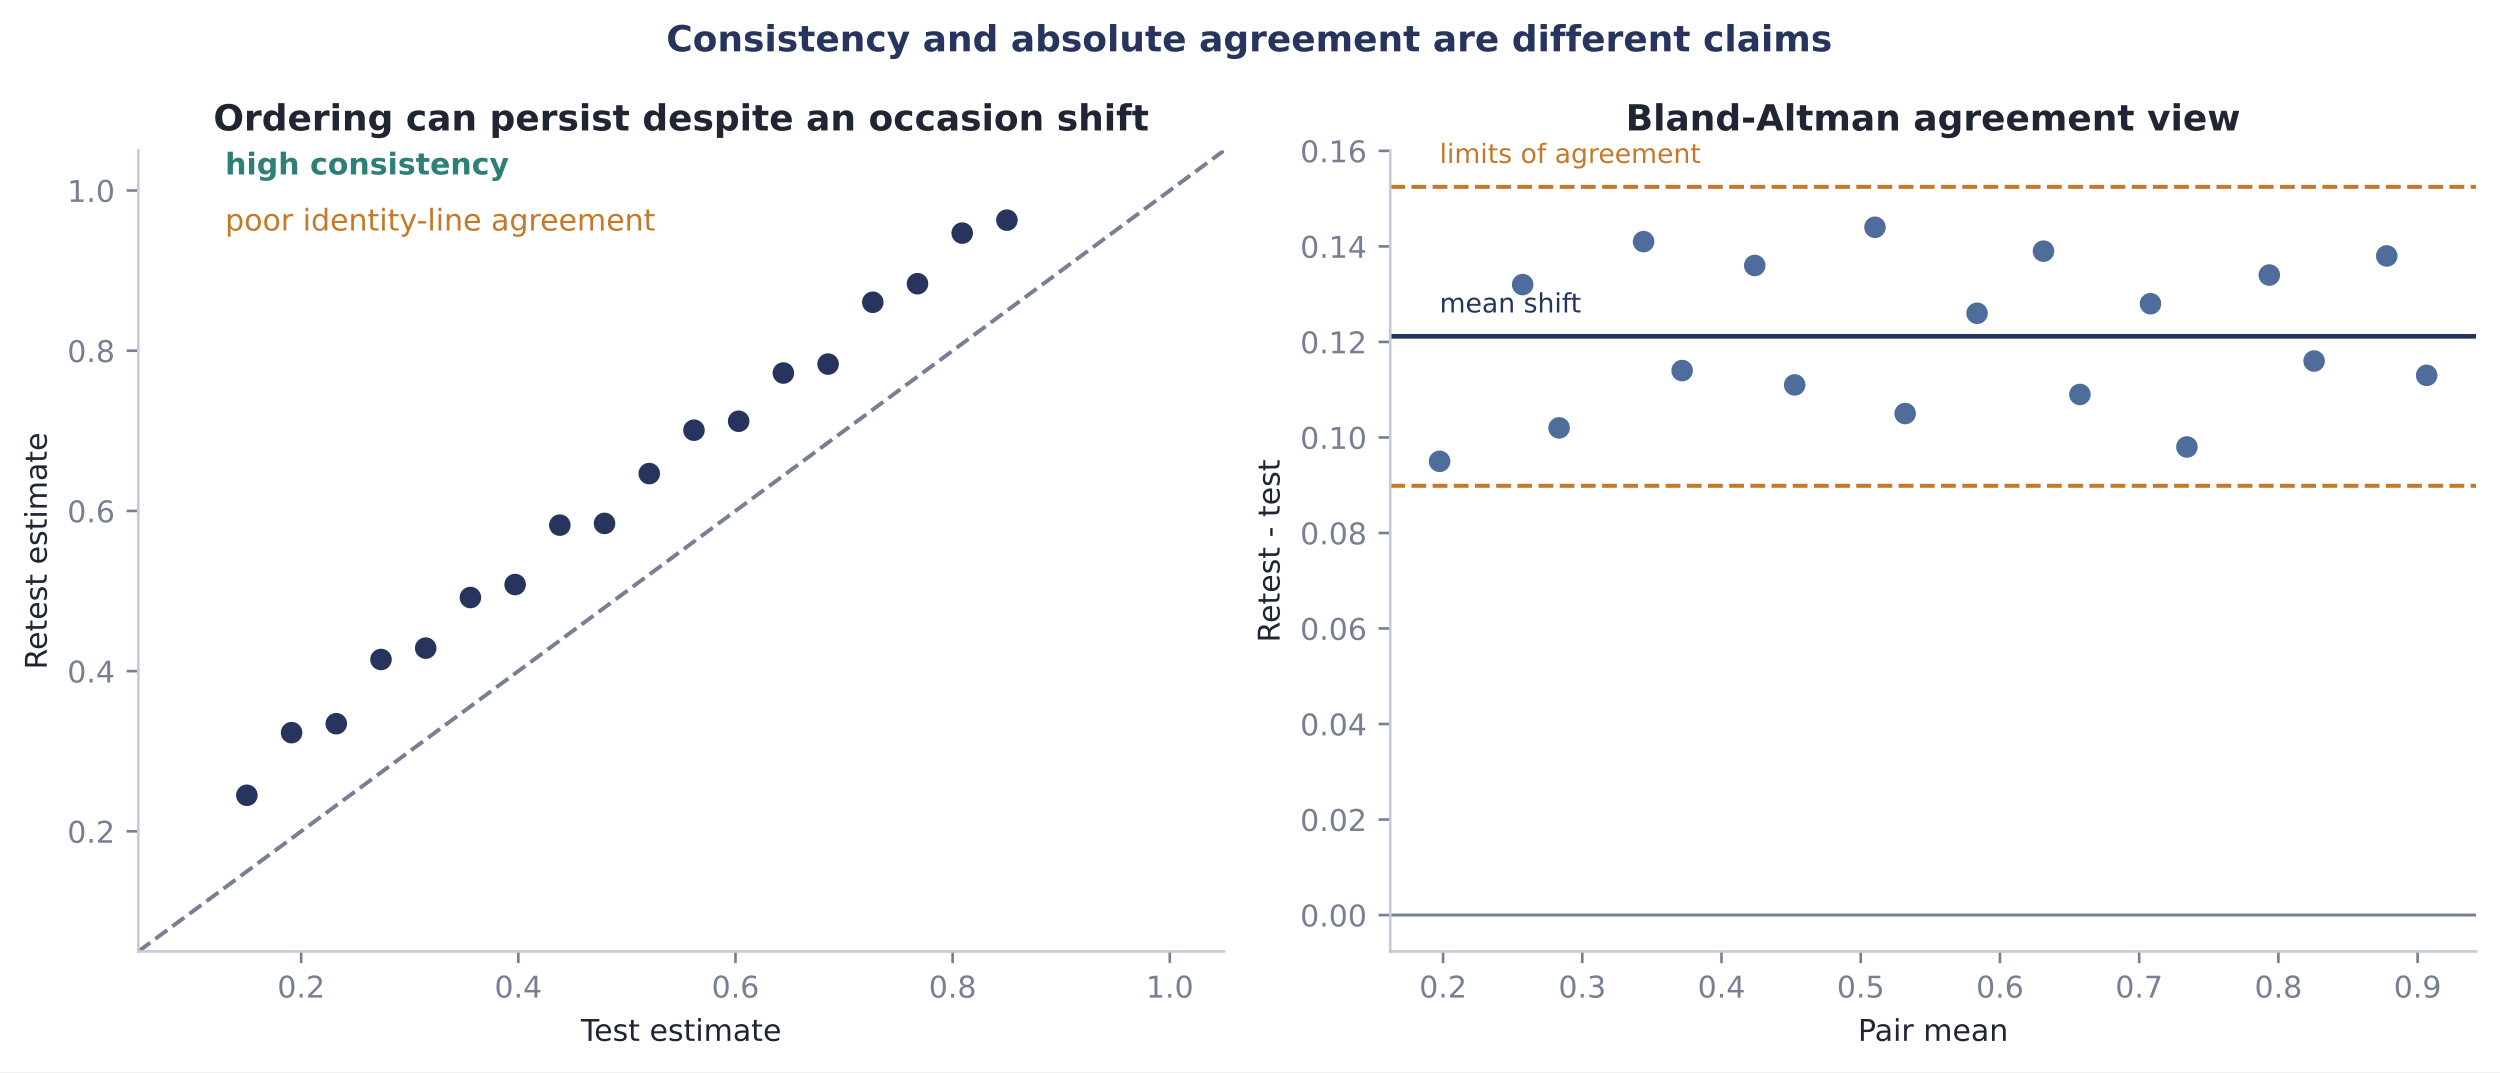
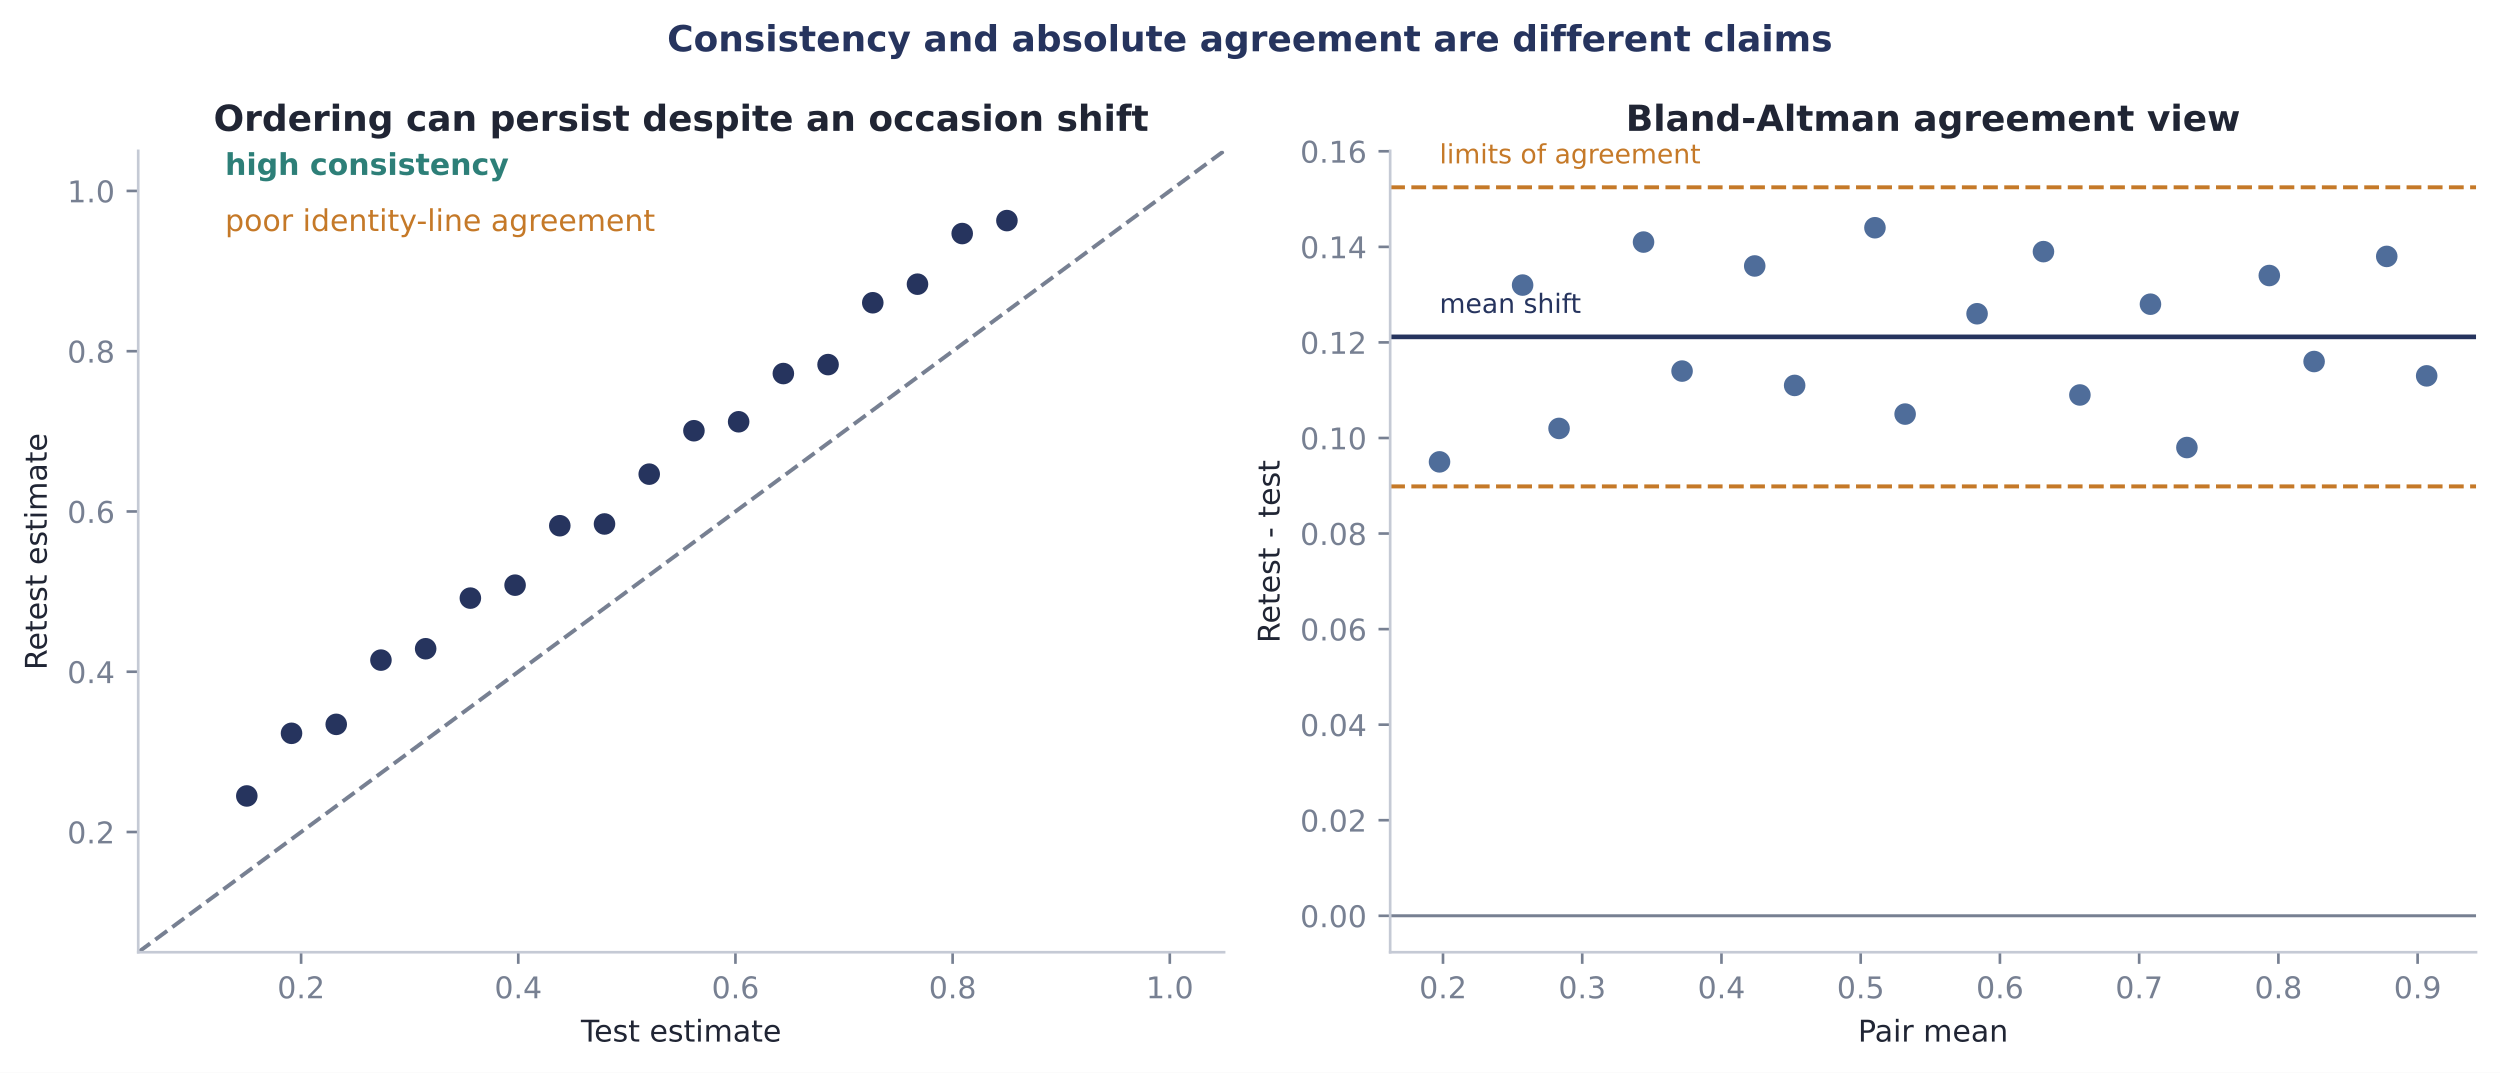
- <svg xmlns="http://www.w3.org/2000/svg" xmlns:xlink="http://www.w3.org/1999/xlink" width="750.511pt" height="321.839pt" viewBox="0 0 750.511 321.839" version="1.1">
+ <svg xmlns="http://www.w3.org/2000/svg" xmlns:xlink="http://www.w3.org/1999/xlink" width="750.871pt" height="322.199pt" viewBox="0 0 750.871 322.199" version="1.1">
  <defs>
    <style type="text/css">*{stroke-linejoin: round; stroke-linecap: butt}</style>
  </defs>
  <g id="figure_1">
    <g id="patch_1">
-       <path d="M 0 321.839 L 750.511 321.839 L 750.511 -0 L 0 -0 z " style="fill: #ffffff" />
+       <path d="M 0 322.199 L 750.871 322.199 L 750.871 0 L 0 0 z " style="fill: #ffffff" />
    </g>
    <g id="axes_1">
      <g id="patch_2">
-         <path d="M 41.514 285.638 L 367.472 285.638 L 367.472 45.165 L 41.514 45.165 z " style="fill: #ffffff" />
+         <path d="M 41.514 285.998 L 367.652 285.998 L 367.652 45.315 L 41.514 45.315 z " style="fill: #ffffff" />
      </g>
      <g id="PathCollection_1">
        <defs>
          <path id="m7345c5138b" d="M 0 2.739 C 0.726 2.739 1.423 2.45 1.936 1.936 C 2.45 1.423 2.739 0.726 2.739 0 C 2.739 -0.726 2.45 -1.423 1.936 -1.936 C 1.423 -2.45 0.726 -2.739 0 -2.739 C -0.726 -2.739 -1.423 -2.45 -1.936 -1.936 C -2.45 -1.423 -2.739 -0.726 -2.739 0 C -2.739 0.726 -2.45 1.423 -1.936 1.936 C -1.423 2.45 -0.726 2.739 0 2.739 z " style="stroke: #26345e" />
        </defs>
-         <g clip-path="url(#pf5abcd8b7f)">
-           <use xlink:href="#m7345c5138b" x="74.109" y="238.746" style="fill: #26345e; stroke: #26345e" />
-           <use xlink:href="#m7345c5138b" x="87.531" y="219.946" style="fill: #26345e; stroke: #26345e" />
-           <use xlink:href="#m7345c5138b" x="100.953" y="217.259" style="fill: #26345e; stroke: #26345e" />
-           <use xlink:href="#m7345c5138b" x="114.375" y="197.979" style="fill: #26345e; stroke: #26345e" />
-           <use xlink:href="#m7345c5138b" x="127.797" y="194.57" style="fill: #26345e; stroke: #26345e" />
-           <use xlink:href="#m7345c5138b" x="141.219" y="179.377" style="fill: #26345e; stroke: #26345e" />
-           <use xlink:href="#m7345c5138b" x="154.64" y="175.487" style="fill: #26345e; stroke: #26345e" />
-           <use xlink:href="#m7345c5138b" x="168.062" y="157.65" style="fill: #26345e; stroke: #26345e" />
-           <use xlink:href="#m7345c5138b" x="181.484" y="157.127" style="fill: #26345e; stroke: #26345e" />
-           <use xlink:href="#m7345c5138b" x="194.906" y="142.175" style="fill: #26345e; stroke: #26345e" />
-           <use xlink:href="#m7345c5138b" x="208.328" y="129.147" style="fill: #26345e; stroke: #26345e" />
-           <use xlink:href="#m7345c5138b" x="221.75" y="126.459" style="fill: #26345e; stroke: #26345e" />
-           <use xlink:href="#m7345c5138b" x="235.171" y="111.989" style="fill: #26345e; stroke: #26345e" />
-           <use xlink:href="#m7345c5138b" x="248.593" y="109.301" style="fill: #26345e; stroke: #26345e" />
-           <use xlink:href="#m7345c5138b" x="262.015" y="90.742" style="fill: #26345e; stroke: #26345e" />
-           <use xlink:href="#m7345c5138b" x="275.437" y="85.169" style="fill: #26345e; stroke: #26345e" />
-           <use xlink:href="#m7345c5138b" x="288.859" y="69.977" style="fill: #26345e; stroke: #26345e" />
-           <use xlink:href="#m7345c5138b" x="302.281" y="66.087" style="fill: #26345e; stroke: #26345e" />
+         <g clip-path="url(#pf099a5838a)">
+           <use xlink:href="#m7345c5138b" x="74.127" y="239.065" style="fill: #26345e; stroke: #26345e" />
+           <use xlink:href="#m7345c5138b" x="87.557" y="220.249" style="fill: #26345e; stroke: #26345e" />
+           <use xlink:href="#m7345c5138b" x="100.986" y="217.559" style="fill: #26345e; stroke: #26345e" />
+           <use xlink:href="#m7345c5138b" x="114.415" y="198.262" style="fill: #26345e; stroke: #26345e" />
+           <use xlink:href="#m7345c5138b" x="127.844" y="194.85" style="fill: #26345e; stroke: #26345e" />
+           <use xlink:href="#m7345c5138b" x="141.274" y="179.644" style="fill: #26345e; stroke: #26345e" />
+           <use xlink:href="#m7345c5138b" x="154.703" y="175.751" style="fill: #26345e; stroke: #26345e" />
+           <use xlink:href="#m7345c5138b" x="168.132" y="157.898" style="fill: #26345e; stroke: #26345e" />
+           <use xlink:href="#m7345c5138b" x="181.561" y="157.374" style="fill: #26345e; stroke: #26345e" />
+           <use xlink:href="#m7345c5138b" x="194.991" y="142.409" style="fill: #26345e; stroke: #26345e" />
+           <use xlink:href="#m7345c5138b" x="208.42" y="129.37" style="fill: #26345e; stroke: #26345e" />
+           <use xlink:href="#m7345c5138b" x="221.849" y="126.68" style="fill: #26345e; stroke: #26345e" />
+           <use xlink:href="#m7345c5138b" x="235.278" y="112.196" style="fill: #26345e; stroke: #26345e" />
+           <use xlink:href="#m7345c5138b" x="248.708" y="109.506" style="fill: #26345e; stroke: #26345e" />
+           <use xlink:href="#m7345c5138b" x="262.137" y="90.931" style="fill: #26345e; stroke: #26345e" />
+           <use xlink:href="#m7345c5138b" x="275.566" y="85.353" style="fill: #26345e; stroke: #26345e" />
+           <use xlink:href="#m7345c5138b" x="288.995" y="70.147" style="fill: #26345e; stroke: #26345e" />
+           <use xlink:href="#m7345c5138b" x="302.425" y="66.254" style="fill: #26345e; stroke: #26345e" />
        </g>
      </g>
      <g id="matplotlib.axis_1">
        <g id="xtick_1">
          <g id="line2d_1">
            <defs>
              <path id="m28d3fa7204" d="M 0 0 L 0 3.5 " style="stroke: #778092; stroke-width: 0.8" />
            </defs>
            <g>
-               <use xlink:href="#m28d3fa7204" x="90.407" y="285.638" style="fill: #778092; stroke: #778092; stroke-width: 0.8" />
+               <use xlink:href="#m28d3fa7204" x="90.434" y="285.998" style="fill: #778092; stroke: #778092; stroke-width: 0.8" />
            </g>
          </g>
          <g id="text_1">
-             <text style="font-size: 9px; font-family: 'DejaVu Sans', sans-serif; text-anchor: middle; fill: #778092" x="90.407" y="299.476" transform="rotate(-0 90.40736 299.4758)">0.2</text>
+             <text style="font-size: 9px; font-family: 'DejaVu Sans', sans-serif; text-anchor: middle; fill: #778092" x="90.434" y="299.836" transform="rotate(-0 90.43436 299.8358)">0.2</text>
          </g>
        </g>
        <g id="xtick_2">
          <g id="line2d_2">
            <g>
-               <use xlink:href="#m28d3fa7204" x="155.599" y="285.638" style="fill: #778092; stroke: #778092; stroke-width: 0.8" />
+               <use xlink:href="#m28d3fa7204" x="155.662" y="285.998" style="fill: #778092; stroke: #778092; stroke-width: 0.8" />
            </g>
          </g>
          <g id="text_2">
-             <text style="font-size: 9px; font-family: 'DejaVu Sans', sans-serif; text-anchor: middle; fill: #778092" x="155.599" y="299.476" transform="rotate(-0 155.5991 299.4758)">0.4</text>
+             <text style="font-size: 9px; font-family: 'DejaVu Sans', sans-serif; text-anchor: middle; fill: #778092" x="155.662" y="299.836" transform="rotate(-0 155.6621 299.8358)">0.4</text>
          </g>
        </g>
        <g id="xtick_3">
          <g id="line2d_3">
            <g>
-               <use xlink:href="#m28d3fa7204" x="220.791" y="285.638" style="fill: #778092; stroke: #778092; stroke-width: 0.8" />
+               <use xlink:href="#m28d3fa7204" x="220.89" y="285.998" style="fill: #778092; stroke: #778092; stroke-width: 0.8" />
            </g>
          </g>
          <g id="text_3">
-             <text style="font-size: 9px; font-family: 'DejaVu Sans', sans-serif; text-anchor: middle; fill: #778092" x="220.791" y="299.476" transform="rotate(-0 220.7909 299.4758)">0.6</text>
+             <text style="font-size: 9px; font-family: 'DejaVu Sans', sans-serif; text-anchor: middle; fill: #778092" x="220.89" y="299.836" transform="rotate(-0 220.8899 299.8358)">0.6</text>
          </g>
        </g>
        <g id="xtick_4">
          <g id="line2d_4">
            <g>
-               <use xlink:href="#m28d3fa7204" x="285.983" y="285.638" style="fill: #778092; stroke: #778092; stroke-width: 0.8" />
+               <use xlink:href="#m28d3fa7204" x="286.118" y="285.998" style="fill: #778092; stroke: #778092; stroke-width: 0.8" />
            </g>
          </g>
          <g id="text_4">
-             <text style="font-size: 9px; font-family: 'DejaVu Sans', sans-serif; text-anchor: middle; fill: #778092" x="285.983" y="299.476" transform="rotate(-0 285.9827 299.4758)">0.8</text>
+             <text style="font-size: 9px; font-family: 'DejaVu Sans', sans-serif; text-anchor: middle; fill: #778092" x="286.118" y="299.836" transform="rotate(-0 286.1177 299.8358)">0.8</text>
          </g>
        </g>
        <g id="xtick_5">
          <g id="line2d_5">
            <g>
-               <use xlink:href="#m28d3fa7204" x="351.175" y="285.638" style="fill: #778092; stroke: #778092; stroke-width: 0.8" />
+               <use xlink:href="#m28d3fa7204" x="351.346" y="285.998" style="fill: #778092; stroke: #778092; stroke-width: 0.8" />
            </g>
          </g>
          <g id="text_5">
-             <text style="font-size: 9px; font-family: 'DejaVu Sans', sans-serif; text-anchor: middle; fill: #778092" x="351.175" y="299.476" transform="rotate(-0 351.1745 299.4758)">1.0</text>
+             <text style="font-size: 9px; font-family: 'DejaVu Sans', sans-serif; text-anchor: middle; fill: #778092" x="351.346" y="299.836" transform="rotate(-0 351.3455 299.8358)">1.0</text>
          </g>
        </g>
        <g id="text_6">
-           <text style="font-size: 9px; font-family: 'DejaVu Sans', sans-serif; text-anchor: middle; fill: #202534" x="204.493" y="312.476" transform="rotate(-0 204.493 312.4765)">Test estimate</text>
+           <text style="font-size: 9px; font-family: 'DejaVu Sans', sans-serif; text-anchor: middle; fill: #202534" x="204.583" y="312.836" transform="rotate(-0 204.583 312.8365)">Test estimate</text>
        </g>
      </g>
      <g id="matplotlib.axis_2">
        <g id="ytick_1">
          <g id="line2d_6">
            <defs>
              <path id="m7015adcf46" d="M 0 0 L -3.5 0 " style="stroke: #778092; stroke-width: 0.8" />
            </defs>
            <g>
-               <use xlink:href="#m7015adcf46" x="41.514" y="249.567" style="fill: #778092; stroke: #778092; stroke-width: 0.8" />
+               <use xlink:href="#m7015adcf46" x="41.514" y="249.895" style="fill: #778092; stroke: #778092; stroke-width: 0.8" />
            </g>
          </g>
          <g id="text_7">
-             <text style="font-size: 9px; font-family: 'DejaVu Sans', sans-serif; text-anchor: end; fill: #778092" x="34.514" y="252.986" transform="rotate(-0 34.51352 252.986)">0.2</text>
+             <text style="font-size: 9px; font-family: 'DejaVu Sans', sans-serif; text-anchor: end; fill: #778092" x="34.514" y="253.314" transform="rotate(-0 34.51352 253.3143)">0.2</text>
          </g>
        </g>
        <g id="ytick_2">
          <g id="line2d_7">
            <g>
-               <use xlink:href="#m7015adcf46" x="41.514" y="201.473" style="fill: #778092; stroke: #778092; stroke-width: 0.8" />
+               <use xlink:href="#m7015adcf46" x="41.514" y="201.759" style="fill: #778092; stroke: #778092; stroke-width: 0.8" />
            </g>
          </g>
          <g id="text_8">
-             <text style="font-size: 9px; font-family: 'DejaVu Sans', sans-serif; text-anchor: end; fill: #778092" x="34.514" y="204.891" transform="rotate(-0 34.51352 204.8915)">0.4</text>
+             <text style="font-size: 9px; font-family: 'DejaVu Sans', sans-serif; text-anchor: end; fill: #778092" x="34.514" y="205.178" transform="rotate(-0 34.51352 205.1777)">0.4</text>
          </g>
        </g>
        <g id="ytick_3">
          <g id="line2d_8">
            <g>
-               <use xlink:href="#m7015adcf46" x="41.514" y="153.378" style="fill: #778092; stroke: #778092; stroke-width: 0.8" />
+               <use xlink:href="#m7015adcf46" x="41.514" y="153.622" style="fill: #778092; stroke: #778092; stroke-width: 0.8" />
            </g>
          </g>
          <g id="text_9">
-             <text style="font-size: 9px; font-family: 'DejaVu Sans', sans-serif; text-anchor: end; fill: #778092" x="34.514" y="156.797" transform="rotate(-0 34.51352 156.797)">0.6</text>
+             <text style="font-size: 9px; font-family: 'DejaVu Sans', sans-serif; text-anchor: end; fill: #778092" x="34.514" y="157.041" transform="rotate(-0 34.51352 157.041)">0.6</text>
          </g>
        </g>
        <g id="ytick_4">
          <g id="line2d_9">
            <g>
-               <use xlink:href="#m7015adcf46" x="41.514" y="105.284" style="fill: #778092; stroke: #778092; stroke-width: 0.8" />
+               <use xlink:href="#m7015adcf46" x="41.514" y="105.485" style="fill: #778092; stroke: #778092; stroke-width: 0.8" />
            </g>
          </g>
          <g id="text_10">
-             <text style="font-size: 9px; font-family: 'DejaVu Sans', sans-serif; text-anchor: end; fill: #778092" x="34.514" y="108.703" transform="rotate(-0 34.51352 108.7025)">0.8</text>
+             <text style="font-size: 9px; font-family: 'DejaVu Sans', sans-serif; text-anchor: end; fill: #778092" x="34.514" y="108.904" transform="rotate(-0 34.51352 108.9043)">0.8</text>
          </g>
        </g>
        <g id="ytick_5">
          <g id="line2d_10">
            <g>
-               <use xlink:href="#m7015adcf46" x="41.514" y="57.189" style="fill: #778092; stroke: #778092; stroke-width: 0.8" />
+               <use xlink:href="#m7015adcf46" x="41.514" y="57.349" style="fill: #778092; stroke: #778092; stroke-width: 0.8" />
            </g>
          </g>
          <g id="text_11">
-             <text style="font-size: 9px; font-family: 'DejaVu Sans', sans-serif; text-anchor: end; fill: #778092" x="34.514" y="60.608" transform="rotate(-0 34.51352 60.60804)">1.0</text>
+             <text style="font-size: 9px; font-family: 'DejaVu Sans', sans-serif; text-anchor: end; fill: #778092" x="34.514" y="60.768" transform="rotate(-0 34.51352 60.76765)">1.0</text>
          </g>
        </g>
        <g id="text_12">
-           <text style="font-size: 9px; font-family: 'DejaVu Sans', sans-serif; text-anchor: middle; fill: #202534" x="14.039" y="165.402" transform="rotate(-90 14.03859 165.4017)">Retest estimate</text>
+           <text style="font-size: 9px; font-family: 'DejaVu Sans', sans-serif; text-anchor: middle; fill: #202534" x="14.039" y="165.656" transform="rotate(-90 14.03859 165.6562)">Retest estimate</text>
        </g>
      </g>
      <g id="line2d_11">
-         <path d="M 41.514 285.638 L 367.472 45.165 " clip-path="url(#pf5abcd8b7f)" style="fill: none; stroke-dasharray: 4.44,1.92; stroke-dashoffset: 0; stroke: #778092; stroke-width: 1.2" />
+         <path d="M 41.514 285.998 L 367.652 45.315 " clip-path="url(#pf099a5838a)" style="fill: none; stroke-dasharray: 4.44,1.92; stroke-dashoffset: 0; stroke: #778092; stroke-width: 1.2" />
      </g>
      <g id="patch_3">
-         <path d="M 41.514 285.638 L 41.514 45.165 " style="fill: none; stroke: #c5cad5; stroke-width: 0.8; stroke-linejoin: miter; stroke-linecap: square" />
+         <path d="M 41.514 285.998 L 41.514 45.315 " style="fill: none; stroke: #c5cad5; stroke-width: 0.8; stroke-linejoin: miter; stroke-linecap: square" />
      </g>
      <g id="patch_4">
-         <path d="M 41.514 285.638 L 367.472 285.638 " style="fill: none; stroke: #c5cad5; stroke-width: 0.8; stroke-linejoin: miter; stroke-linecap: square" />
+         <path d="M 41.514 285.998 L 367.652 285.998 " style="fill: none; stroke: #c5cad5; stroke-width: 0.8; stroke-linejoin: miter; stroke-linecap: square" />
      </g>
      <g id="text_13">
-         <text style="font-weight: 700; font-size: 9px; font-family: 'DejaVu Sans', sans-serif; text-anchor: start; fill: #2d7f78" x="67.59" y="52.38" transform="rotate(-0 67.59023 52.37964)">high consistency</text>
+         <text style="font-weight: 700; font-size: 9px; font-family: 'DejaVu Sans', sans-serif; text-anchor: start; fill: #2d7f78" x="67.605" y="52.535" transform="rotate(-0 67.60463 52.53503)">high consistency</text>
      </g>
      <g id="text_14">
-         <text style="font-size: 9px; font-family: 'DejaVu Sans', sans-serif; text-anchor: start; fill: #c57928" x="67.59" y="69.213" transform="rotate(-0 67.59023 69.21271)">poor identity-line agreement</text>
+         <text style="font-size: 9px; font-family: 'DejaVu Sans', sans-serif; text-anchor: start; fill: #c57928" x="67.605" y="69.383" transform="rotate(-0 67.60463 69.38287)">poor identity-line agreement</text>
      </g>
      <g id="text_15">
-         <text style="font-weight: 600; font-size: 10.8px; font-family: 'DejaVu Sans', sans-serif; text-anchor: middle; fill: #202534" x="204.493" y="39.165" transform="rotate(-0 204.493 39.16547)">Ordering can persist despite an occasion shift</text>
+         <text style="font-weight: 600; font-size: 10.8px; font-family: 'DejaVu Sans', sans-serif; text-anchor: middle; fill: #202534" x="204.583" y="39.315" transform="rotate(-0 204.583 39.31453)">Ordering can persist despite an occasion shift</text>
      </g>
    </g>
    <g id="axes_2">
      <g id="patch_5">
-         <path d="M 417.352 285.638 L 743.311 285.638 L 743.311 45.165 L 417.352 45.165 z " style="fill: #ffffff" />
+         <path d="M 417.532 285.998 L 743.671 285.998 L 743.671 45.315 L 417.532 45.315 z " style="fill: #ffffff" />
      </g>
      <g id="PathCollection_2">
        <defs>
          <path id="mbc901911fc" d="M 0 2.739 C 0.726 2.739 1.423 2.45 1.936 1.936 C 2.45 1.423 2.739 0.726 2.739 0 C 2.739 -0.726 2.45 -1.423 1.936 -1.936 C 1.423 -2.45 0.726 -2.739 0 -2.739 C -0.726 -2.739 -1.423 -2.45 -1.936 -1.936 C -2.45 -1.423 -2.739 -0.726 -2.739 0 C -2.739 0.726 -2.45 1.423 -1.936 1.936 C -1.423 2.45 -0.726 2.739 0 2.739 z " style="stroke: #4f6d9a" />
        </defs>
-         <g clip-path="url(#pd8600a21ab)">
-           <use xlink:href="#mbc901911fc" x="432.169" y="138.491" style="fill: #4f6d9a; stroke: #4f6d9a" />
-           <use xlink:href="#mbc901911fc" x="457.111" y="85.438" style="fill: #4f6d9a; stroke: #4f6d9a" />
-           <use xlink:href="#mbc901911fc" x="468.051" y="128.454" style="fill: #4f6d9a; stroke: #4f6d9a" />
-           <use xlink:href="#mbc901911fc" x="493.411" y="72.533" style="fill: #4f6d9a; stroke: #4f6d9a" />
-           <use xlink:href="#mbc901911fc" x="504.978" y="111.247" style="fill: #4f6d9a; stroke: #4f6d9a" />
-           <use xlink:href="#mbc901911fc" x="526.785" y="79.702" style="fill: #4f6d9a; stroke: #4f6d9a" />
-           <use xlink:href="#mbc901911fc" x="538.771" y="115.549" style="fill: #4f6d9a; stroke: #4f6d9a" />
-           <use xlink:href="#mbc901911fc" x="562.876" y="68.232" style="fill: #4f6d9a; stroke: #4f6d9a" />
-           <use xlink:href="#mbc901911fc" x="571.936" y="124.152" style="fill: #4f6d9a; stroke: #4f6d9a" />
-           <use xlink:href="#mbc901911fc" x="593.534" y="94.041" style="fill: #4f6d9a; stroke: #4f6d9a" />
-           <use xlink:href="#mbc901911fc" x="613.461" y="75.401" style="fill: #4f6d9a; stroke: #4f6d9a" />
-           <use xlink:href="#mbc901911fc" x="624.401" y="118.417" style="fill: #4f6d9a; stroke: #4f6d9a" />
-           <use xlink:href="#mbc901911fc" x="645.581" y="91.173" style="fill: #4f6d9a; stroke: #4f6d9a" />
-           <use xlink:href="#mbc901911fc" x="656.522" y="134.189" style="fill: #4f6d9a; stroke: #4f6d9a" />
-           <use xlink:href="#mbc901911fc" x="681.254" y="82.57" style="fill: #4f6d9a; stroke: #4f6d9a" />
-           <use xlink:href="#mbc901911fc" x="694.703" y="108.38" style="fill: #4f6d9a; stroke: #4f6d9a" />
-           <use xlink:href="#mbc901911fc" x="716.51" y="76.835" style="fill: #4f6d9a; stroke: #4f6d9a" />
-           <use xlink:href="#mbc901911fc" x="728.495" y="112.681" style="fill: #4f6d9a; stroke: #4f6d9a" />
+         <g clip-path="url(#p28e2e61b48)">
+           <use xlink:href="#mbc901911fc" x="432.357" y="138.722" style="fill: #4f6d9a; stroke: #4f6d9a" />
+           <use xlink:href="#mbc901911fc" x="457.312" y="85.622" style="fill: #4f6d9a; stroke: #4f6d9a" />
+           <use xlink:href="#mbc901911fc" x="468.259" y="128.676" style="fill: #4f6d9a; stroke: #4f6d9a" />
+           <use xlink:href="#mbc901911fc" x="493.633" y="72.706" style="fill: #4f6d9a; stroke: #4f6d9a" />
+           <use xlink:href="#mbc901911fc" x="505.206" y="111.454" style="fill: #4f6d9a; stroke: #4f6d9a" />
+           <use xlink:href="#mbc901911fc" x="527.026" y="79.882" style="fill: #4f6d9a; stroke: #4f6d9a" />
+           <use xlink:href="#mbc901911fc" x="539.018" y="115.76" style="fill: #4f6d9a; stroke: #4f6d9a" />
+           <use xlink:href="#mbc901911fc" x="563.137" y="68.401" style="fill: #4f6d9a; stroke: #4f6d9a" />
+           <use xlink:href="#mbc901911fc" x="572.201" y="124.37" style="fill: #4f6d9a; stroke: #4f6d9a" />
+           <use xlink:href="#mbc901911fc" x="593.812" y="94.233" style="fill: #4f6d9a; stroke: #4f6d9a" />
+           <use xlink:href="#mbc901911fc" x="613.749" y="75.576" style="fill: #4f6d9a; stroke: #4f6d9a" />
+           <use xlink:href="#mbc901911fc" x="624.695" y="118.63" style="fill: #4f6d9a; stroke: #4f6d9a" />
+           <use xlink:href="#mbc901911fc" x="645.887" y="91.363" style="fill: #4f6d9a; stroke: #4f6d9a" />
+           <use xlink:href="#mbc901911fc" x="656.834" y="134.416" style="fill: #4f6d9a; stroke: #4f6d9a" />
+           <use xlink:href="#mbc901911fc" x="681.58" y="82.752" style="fill: #4f6d9a; stroke: #4f6d9a" />
+           <use xlink:href="#mbc901911fc" x="695.036" y="108.584" style="fill: #4f6d9a; stroke: #4f6d9a" />
+           <use xlink:href="#mbc901911fc" x="716.855" y="77.012" style="fill: #4f6d9a; stroke: #4f6d9a" />
+           <use xlink:href="#mbc901911fc" x="728.847" y="112.89" style="fill: #4f6d9a; stroke: #4f6d9a" />
        </g>
      </g>
      <g id="matplotlib.axis_3">
        <g id="xtick_6">
          <g id="line2d_12">
            <g>
-               <use xlink:href="#m28d3fa7204" x="433.214" y="285.638" style="fill: #778092; stroke: #778092; stroke-width: 0.8" />
+               <use xlink:href="#m28d3fa7204" x="433.402" y="285.998" style="fill: #778092; stroke: #778092; stroke-width: 0.8" />
            </g>
          </g>
          <g id="text_16">
-             <text style="font-size: 9px; font-family: 'DejaVu Sans', sans-serif; text-anchor: middle; fill: #778092" x="433.214" y="299.476" transform="rotate(-0 433.2137 299.4758)">0.2</text>
+             <text style="font-size: 9px; font-family: 'DejaVu Sans', sans-serif; text-anchor: middle; fill: #778092" x="433.402" y="299.836" transform="rotate(-0 433.4024 299.8358)">0.2</text>
          </g>
        </g>
        <g id="xtick_7">
          <g id="line2d_13">
            <g>
-               <use xlink:href="#m28d3fa7204" x="475.009" y="285.638" style="fill: #778092; stroke: #778092; stroke-width: 0.8" />
+               <use xlink:href="#m28d3fa7204" x="475.22" y="285.998" style="fill: #778092; stroke: #778092; stroke-width: 0.8" />
            </g>
          </g>
          <g id="text_17">
-             <text style="font-size: 9px; font-family: 'DejaVu Sans', sans-serif; text-anchor: middle; fill: #778092" x="475.009" y="299.476" transform="rotate(-0 475.0086 299.4758)">0.3</text>
+             <text style="font-size: 9px; font-family: 'DejaVu Sans', sans-serif; text-anchor: middle; fill: #778092" x="475.22" y="299.836" transform="rotate(-0 475.2205 299.8358)">0.3</text>
          </g>
        </g>
        <g id="xtick_8">
          <g id="line2d_14">
            <g>
-               <use xlink:href="#m28d3fa7204" x="516.804" y="285.638" style="fill: #778092; stroke: #778092; stroke-width: 0.8" />
+               <use xlink:href="#m28d3fa7204" x="517.039" y="285.998" style="fill: #778092; stroke: #778092; stroke-width: 0.8" />
            </g>
          </g>
          <g id="text_18">
-             <text style="font-size: 9px; font-family: 'DejaVu Sans', sans-serif; text-anchor: middle; fill: #778092" x="516.804" y="299.476" transform="rotate(-0 516.8036 299.4758)">0.4</text>
+             <text style="font-size: 9px; font-family: 'DejaVu Sans', sans-serif; text-anchor: middle; fill: #778092" x="517.039" y="299.836" transform="rotate(-0 517.0385 299.8358)">0.4</text>
          </g>
        </g>
        <g id="xtick_9">
          <g id="line2d_15">
            <g>
-               <use xlink:href="#m28d3fa7204" x="558.599" y="285.638" style="fill: #778092; stroke: #778092; stroke-width: 0.8" />
+               <use xlink:href="#m28d3fa7204" x="558.857" y="285.998" style="fill: #778092; stroke: #778092; stroke-width: 0.8" />
            </g>
          </g>
          <g id="text_19">
-             <text style="font-size: 9px; font-family: 'DejaVu Sans', sans-serif; text-anchor: middle; fill: #778092" x="558.599" y="299.476" transform="rotate(-0 558.5986 299.4758)">0.5</text>
+             <text style="font-size: 9px; font-family: 'DejaVu Sans', sans-serif; text-anchor: middle; fill: #778092" x="558.857" y="299.836" transform="rotate(-0 558.8565 299.8358)">0.5</text>
          </g>
        </g>
        <g id="xtick_10">
          <g id="line2d_16">
            <g>
-               <use xlink:href="#m28d3fa7204" x="600.394" y="285.638" style="fill: #778092; stroke: #778092; stroke-width: 0.8" />
+               <use xlink:href="#m28d3fa7204" x="600.675" y="285.998" style="fill: #778092; stroke: #778092; stroke-width: 0.8" />
            </g>
          </g>
          <g id="text_20">
-             <text style="font-size: 9px; font-family: 'DejaVu Sans', sans-serif; text-anchor: middle; fill: #778092" x="600.394" y="299.476" transform="rotate(-0 600.3935 299.4758)">0.6</text>
+             <text style="font-size: 9px; font-family: 'DejaVu Sans', sans-serif; text-anchor: middle; fill: #778092" x="600.675" y="299.836" transform="rotate(-0 600.6746 299.8358)">0.6</text>
          </g>
        </g>
        <g id="xtick_11">
          <g id="line2d_17">
            <g>
-               <use xlink:href="#m28d3fa7204" x="642.188" y="285.638" style="fill: #778092; stroke: #778092; stroke-width: 0.8" />
+               <use xlink:href="#m28d3fa7204" x="642.493" y="285.998" style="fill: #778092; stroke: #778092; stroke-width: 0.8" />
            </g>
          </g>
          <g id="text_21">
-             <text style="font-size: 9px; font-family: 'DejaVu Sans', sans-serif; text-anchor: middle; fill: #778092" x="642.188" y="299.476" transform="rotate(-0 642.1885 299.4758)">0.7</text>
+             <text style="font-size: 9px; font-family: 'DejaVu Sans', sans-serif; text-anchor: middle; fill: #778092" x="642.493" y="299.836" transform="rotate(-0 642.4926 299.8358)">0.7</text>
          </g>
        </g>
        <g id="xtick_12">
          <g id="line2d_18">
            <g>
-               <use xlink:href="#m28d3fa7204" x="683.983" y="285.638" style="fill: #778092; stroke: #778092; stroke-width: 0.8" />
+               <use xlink:href="#m28d3fa7204" x="684.311" y="285.998" style="fill: #778092; stroke: #778092; stroke-width: 0.8" />
            </g>
          </g>
          <g id="text_22">
-             <text style="font-size: 9px; font-family: 'DejaVu Sans', sans-serif; text-anchor: middle; fill: #778092" x="683.983" y="299.476" transform="rotate(-0 683.9835 299.4758)">0.8</text>
+             <text style="font-size: 9px; font-family: 'DejaVu Sans', sans-serif; text-anchor: middle; fill: #778092" x="684.311" y="299.836" transform="rotate(-0 684.3107 299.8358)">0.8</text>
          </g>
        </g>
        <g id="xtick_13">
          <g id="line2d_19">
            <g>
-               <use xlink:href="#m28d3fa7204" x="725.778" y="285.638" style="fill: #778092; stroke: #778092; stroke-width: 0.8" />
+               <use xlink:href="#m28d3fa7204" x="726.129" y="285.998" style="fill: #778092; stroke: #778092; stroke-width: 0.8" />
            </g>
          </g>
          <g id="text_23">
-             <text style="font-size: 9px; font-family: 'DejaVu Sans', sans-serif; text-anchor: middle; fill: #778092" x="725.778" y="299.476" transform="rotate(-0 725.7784 299.4758)">0.9</text>
+             <text style="font-size: 9px; font-family: 'DejaVu Sans', sans-serif; text-anchor: middle; fill: #778092" x="726.129" y="299.836" transform="rotate(-0 726.1287 299.8358)">0.9</text>
          </g>
        </g>
        <g id="text_24">
-           <text style="font-size: 9px; font-family: 'DejaVu Sans', sans-serif; text-anchor: middle; fill: #202534" x="580.332" y="312.476" transform="rotate(-0 580.3319 312.4765)">Pair mean</text>
+           <text style="font-size: 9px; font-family: 'DejaVu Sans', sans-serif; text-anchor: middle; fill: #202534" x="580.602" y="312.836" transform="rotate(-0 580.6019 312.8365)">Pair mean</text>
        </g>
      </g>
      <g id="matplotlib.axis_4">
        <g id="ytick_6">
          <g id="line2d_20">
            <g>
-               <use xlink:href="#m7015adcf46" x="417.352" y="274.707" style="fill: #778092; stroke: #778092; stroke-width: 0.8" />
+               <use xlink:href="#m7015adcf46" x="417.532" y="275.058" style="fill: #778092; stroke: #778092; stroke-width: 0.8" />
            </g>
          </g>
          <g id="text_25">
-             <text style="font-size: 9px; font-family: 'DejaVu Sans', sans-serif; text-anchor: end; fill: #778092" x="410.352" y="278.126" transform="rotate(-0 410.3525 278.1263)">0.00</text>
+             <text style="font-size: 9px; font-family: 'DejaVu Sans', sans-serif; text-anchor: end; fill: #778092" x="410.532" y="278.477" transform="rotate(-0 410.5325 278.4767)">0.00</text>
          </g>
        </g>
        <g id="ytick_7">
          <g id="line2d_21">
            <g>
-               <use xlink:href="#m7015adcf46" x="417.352" y="246.03" style="fill: #778092; stroke: #778092; stroke-width: 0.8" />
+               <use xlink:href="#m7015adcf46" x="417.532" y="246.355" style="fill: #778092; stroke: #778092; stroke-width: 0.8" />
            </g>
          </g>
          <g id="text_26">
-             <text style="font-size: 9px; font-family: 'DejaVu Sans', sans-serif; text-anchor: end; fill: #778092" x="410.352" y="249.449" transform="rotate(-0 410.3525 249.4491)">0.02</text>
+             <text style="font-size: 9px; font-family: 'DejaVu Sans', sans-serif; text-anchor: end; fill: #778092" x="410.532" y="249.774" transform="rotate(-0 410.5325 249.7743)">0.02</text>
          </g>
        </g>
        <g id="ytick_8">
          <g id="line2d_22">
            <g>
-               <use xlink:href="#m7015adcf46" x="417.352" y="217.353" style="fill: #778092; stroke: #778092; stroke-width: 0.8" />
+               <use xlink:href="#m7015adcf46" x="417.532" y="217.653" style="fill: #778092; stroke: #778092; stroke-width: 0.8" />
            </g>
          </g>
          <g id="text_27">
-             <text style="font-size: 9px; font-family: 'DejaVu Sans', sans-serif; text-anchor: end; fill: #778092" x="410.352" y="220.772" transform="rotate(-0 410.3525 220.7719)">0.04</text>
+             <text style="font-size: 9px; font-family: 'DejaVu Sans', sans-serif; text-anchor: end; fill: #778092" x="410.532" y="221.072" transform="rotate(-0 410.5325 221.072)">0.04</text>
          </g>
        </g>
        <g id="ytick_9">
          <g id="line2d_23">
            <g>
-               <use xlink:href="#m7015adcf46" x="417.352" y="188.676" style="fill: #778092; stroke: #778092; stroke-width: 0.8" />
+               <use xlink:href="#m7015adcf46" x="417.532" y="188.951" style="fill: #778092; stroke: #778092; stroke-width: 0.8" />
            </g>
          </g>
          <g id="text_28">
-             <text style="font-size: 9px; font-family: 'DejaVu Sans', sans-serif; text-anchor: end; fill: #778092" x="410.352" y="192.095" transform="rotate(-0 410.3525 192.0947)">0.06</text>
+             <text style="font-size: 9px; font-family: 'DejaVu Sans', sans-serif; text-anchor: end; fill: #778092" x="410.532" y="192.37" transform="rotate(-0 410.5325 192.3697)">0.06</text>
          </g>
        </g>
        <g id="ytick_10">
          <g id="line2d_24">
            <g>
-               <use xlink:href="#m7015adcf46" x="417.352" y="159.999" style="fill: #778092; stroke: #778092; stroke-width: 0.8" />
+               <use xlink:href="#m7015adcf46" x="417.532" y="160.248" style="fill: #778092; stroke: #778092; stroke-width: 0.8" />
            </g>
          </g>
          <g id="text_29">
-             <text style="font-size: 9px; font-family: 'DejaVu Sans', sans-serif; text-anchor: end; fill: #778092" x="410.352" y="163.418" transform="rotate(-0 410.3525 163.4175)">0.08</text>
+             <text style="font-size: 9px; font-family: 'DejaVu Sans', sans-serif; text-anchor: end; fill: #778092" x="410.532" y="163.667" transform="rotate(-0 410.5325 163.6673)">0.08</text>
          </g>
        </g>
        <g id="ytick_11">
          <g id="line2d_25">
            <g>
-               <use xlink:href="#m7015adcf46" x="417.352" y="131.321" style="fill: #778092; stroke: #778092; stroke-width: 0.8" />
+               <use xlink:href="#m7015adcf46" x="417.532" y="131.546" style="fill: #778092; stroke: #778092; stroke-width: 0.8" />
            </g>
          </g>
          <g id="text_30">
-             <text style="font-size: 9px; font-family: 'DejaVu Sans', sans-serif; text-anchor: end; fill: #778092" x="410.352" y="134.74" transform="rotate(-0 410.3525 134.7403)">0.10</text>
+             <text style="font-size: 9px; font-family: 'DejaVu Sans', sans-serif; text-anchor: end; fill: #778092" x="410.532" y="134.965" transform="rotate(-0 410.5325 134.965)">0.10</text>
          </g>
        </g>
        <g id="ytick_12">
          <g id="line2d_26">
            <g>
-               <use xlink:href="#m7015adcf46" x="417.352" y="102.644" style="fill: #778092; stroke: #778092; stroke-width: 0.8" />
+               <use xlink:href="#m7015adcf46" x="417.532" y="102.844" style="fill: #778092; stroke: #778092; stroke-width: 0.8" />
            </g>
          </g>
          <g id="text_31">
-             <text style="font-size: 9px; font-family: 'DejaVu Sans', sans-serif; text-anchor: end; fill: #778092" x="410.352" y="106.063" transform="rotate(-0 410.3525 106.0631)">0.12</text>
+             <text style="font-size: 9px; font-family: 'DejaVu Sans', sans-serif; text-anchor: end; fill: #778092" x="410.532" y="106.263" transform="rotate(-0 410.5325 106.2626)">0.12</text>
          </g>
        </g>
        <g id="ytick_13">
          <g id="line2d_27">
            <g>
-               <use xlink:href="#m7015adcf46" x="417.352" y="73.967" style="fill: #778092; stroke: #778092; stroke-width: 0.8" />
+               <use xlink:href="#m7015adcf46" x="417.532" y="74.141" style="fill: #778092; stroke: #778092; stroke-width: 0.8" />
            </g>
          </g>
          <g id="text_32">
-             <text style="font-size: 9px; font-family: 'DejaVu Sans', sans-serif; text-anchor: end; fill: #778092" x="410.352" y="77.386" transform="rotate(-0 410.3525 77.38596)">0.14</text>
+             <text style="font-size: 9px; font-family: 'DejaVu Sans', sans-serif; text-anchor: end; fill: #778092" x="410.532" y="77.56" transform="rotate(-0 410.5325 77.56029)">0.14</text>
          </g>
        </g>
        <g id="ytick_14">
          <g id="line2d_28">
            <g>
-               <use xlink:href="#m7015adcf46" x="417.352" y="45.29" style="fill: #778092; stroke: #778092; stroke-width: 0.8" />
+               <use xlink:href="#m7015adcf46" x="417.532" y="45.439" style="fill: #778092; stroke: #778092; stroke-width: 0.8" />
            </g>
          </g>
          <g id="text_33">
-             <text style="font-size: 9px; font-family: 'DejaVu Sans', sans-serif; text-anchor: end; fill: #778092" x="410.352" y="48.709" transform="rotate(-0 410.3525 48.70877)">0.16</text>
+             <text style="font-size: 9px; font-family: 'DejaVu Sans', sans-serif; text-anchor: end; fill: #778092" x="410.532" y="48.858" transform="rotate(-0 410.5325 48.85794)">0.16</text>
          </g>
        </g>
        <g id="text_34">
-           <text style="font-size: 9px; font-family: 'DejaVu Sans', sans-serif; text-anchor: middle; fill: #202534" x="384.151" y="165.402" transform="rotate(-90 384.1513 165.4017)">Retest - test</text>
+           <text style="font-size: 9px; font-family: 'DejaVu Sans', sans-serif; text-anchor: middle; fill: #202534" x="384.331" y="165.656" transform="rotate(-90 384.3313 165.6562)">Retest - test</text>
        </g>
      </g>
      <g id="line2d_29">
-         <path d="M 417.352 100.971 L 743.311 100.971 " clip-path="url(#pd8600a21ab)" style="fill: none; stroke: #26345e; stroke-width: 1.4; stroke-linecap: square" />
+         <path d="M 417.532 101.169 L 743.671 101.169 " clip-path="url(#p28e2e61b48)" style="fill: none; stroke: #26345e; stroke-width: 1.4; stroke-linecap: square" />
      </g>
      <g id="line2d_30">
-         <path d="M 417.352 145.847 L 743.311 145.847 " clip-path="url(#pd8600a21ab)" style="fill: none; stroke-dasharray: 4.44,1.92; stroke-dashoffset: 0; stroke: #c57928; stroke-width: 1.2" />
+         <path d="M 417.532 146.084 L 743.671 146.084 " clip-path="url(#p28e2e61b48)" style="fill: none; stroke-dasharray: 4.44,1.92; stroke-dashoffset: 0; stroke: #c57928; stroke-width: 1.2" />
      </g>
      <g id="line2d_31">
-         <path d="M 417.352 56.096 L 743.311 56.096 " clip-path="url(#pd8600a21ab)" style="fill: none; stroke-dasharray: 4.44,1.92; stroke-dashoffset: 0; stroke: #c57928; stroke-width: 1.2" />
+         <path d="M 417.532 56.255 L 743.671 56.255 " clip-path="url(#p28e2e61b48)" style="fill: none; stroke-dasharray: 4.44,1.92; stroke-dashoffset: 0; stroke: #c57928; stroke-width: 1.2" />
      </g>
      <g id="line2d_32">
-         <path d="M 417.352 274.707 L 743.311 274.707 " clip-path="url(#pd8600a21ab)" style="fill: none; stroke: #778092; stroke-width: 0.9; stroke-linecap: square" />
+         <path d="M 417.532 275.058 L 743.671 275.058 " clip-path="url(#p28e2e61b48)" style="fill: none; stroke: #778092; stroke-width: 0.9; stroke-linecap: square" />
      </g>
      <g id="patch_6">
-         <path d="M 417.352 285.638 L 417.352 45.165 " style="fill: none; stroke: #c5cad5; stroke-width: 0.8; stroke-linejoin: miter; stroke-linecap: square" />
+         <path d="M 417.532 285.998 L 417.532 45.315 " style="fill: none; stroke: #c5cad5; stroke-width: 0.8; stroke-linejoin: miter; stroke-linecap: square" />
      </g>
      <g id="patch_7">
-         <path d="M 417.352 285.638 L 743.311 285.638 " style="fill: none; stroke: #c5cad5; stroke-width: 0.8; stroke-linejoin: miter; stroke-linecap: square" />
+         <path d="M 417.532 285.998 L 743.671 285.998 " style="fill: none; stroke: #c5cad5; stroke-width: 0.8; stroke-linejoin: miter; stroke-linecap: square" />
      </g>
      <g id="text_35">
-         <text style="font-size: 8px; font-family: 'DejaVu Sans', sans-serif; text-anchor: start; fill: #26345e" x="432.169" y="93.802" transform="rotate(-0 432.1688 93.80207)">mean shift</text>
+         <text style="font-size: 8px; font-family: 'DejaVu Sans', sans-serif; text-anchor: start; fill: #26345e" x="432.357" y="93.994" transform="rotate(-0 432.357 93.99379)">mean shift</text>
      </g>
      <g id="text_36">
-         <text style="font-size: 8px; font-family: 'DejaVu Sans', sans-serif; text-anchor: start; fill: #c57928" x="432.169" y="48.927" transform="rotate(-0 432.1688 48.92674)">limits of agreement</text>
+         <text style="font-size: 8px; font-family: 'DejaVu Sans', sans-serif; text-anchor: start; fill: #c57928" x="432.357" y="49.079" transform="rotate(-0 432.357 49.0791)">limits of agreement</text>
      </g>
      <g id="text_37">
-         <text style="font-weight: 600; font-size: 10.8px; font-family: 'DejaVu Sans', sans-serif; text-anchor: middle; fill: #202534" x="580.332" y="39.165" transform="rotate(-0 580.3319 39.16547)">Bland-Altman agreement view</text>
+         <text style="font-weight: 600; font-size: 10.8px; font-family: 'DejaVu Sans', sans-serif; text-anchor: middle; fill: #202534" x="580.602" y="39.315" transform="rotate(-0 580.6019 39.31453)">Bland-Altman agreement view</text>
      </g>
    </g>
    <g id="text_38">
-       <text style="font-weight: 700; font-size: 10.8px; font-family: 'DejaVu Sans', sans-serif; text-anchor: middle; fill: #26345e" x="375.031" y="15.406" transform="rotate(-0 375.0314 15.40631)">Consistency and absolute agreement are different claims</text>
+       <text style="font-weight: 700; font-size: 10.8px; font-family: 'DejaVu Sans', sans-serif; text-anchor: middle; fill: #26345e" x="375.391" y="15.406" transform="rotate(-0 375.3914 15.40631)">Consistency and absolute agreement are different claims</text>
    </g>
  </g>
  <defs>
-     <clipPath id="pf5abcd8b7f">
-       <rect x="41.514" y="45.165" width="325.959" height="240.472" />
+     <clipPath id="pf099a5838a">
+       <rect x="41.514" y="45.315" width="326.139" height="240.683" />
    </clipPath>
-     <clipPath id="pd8600a21ab">
-       <rect x="417.352" y="45.165" width="325.959" height="240.472" />
+     <clipPath id="p28e2e61b48">
+       <rect x="417.532" y="45.315" width="326.139" height="240.683" />
    </clipPath>
  </defs>
</svg>
